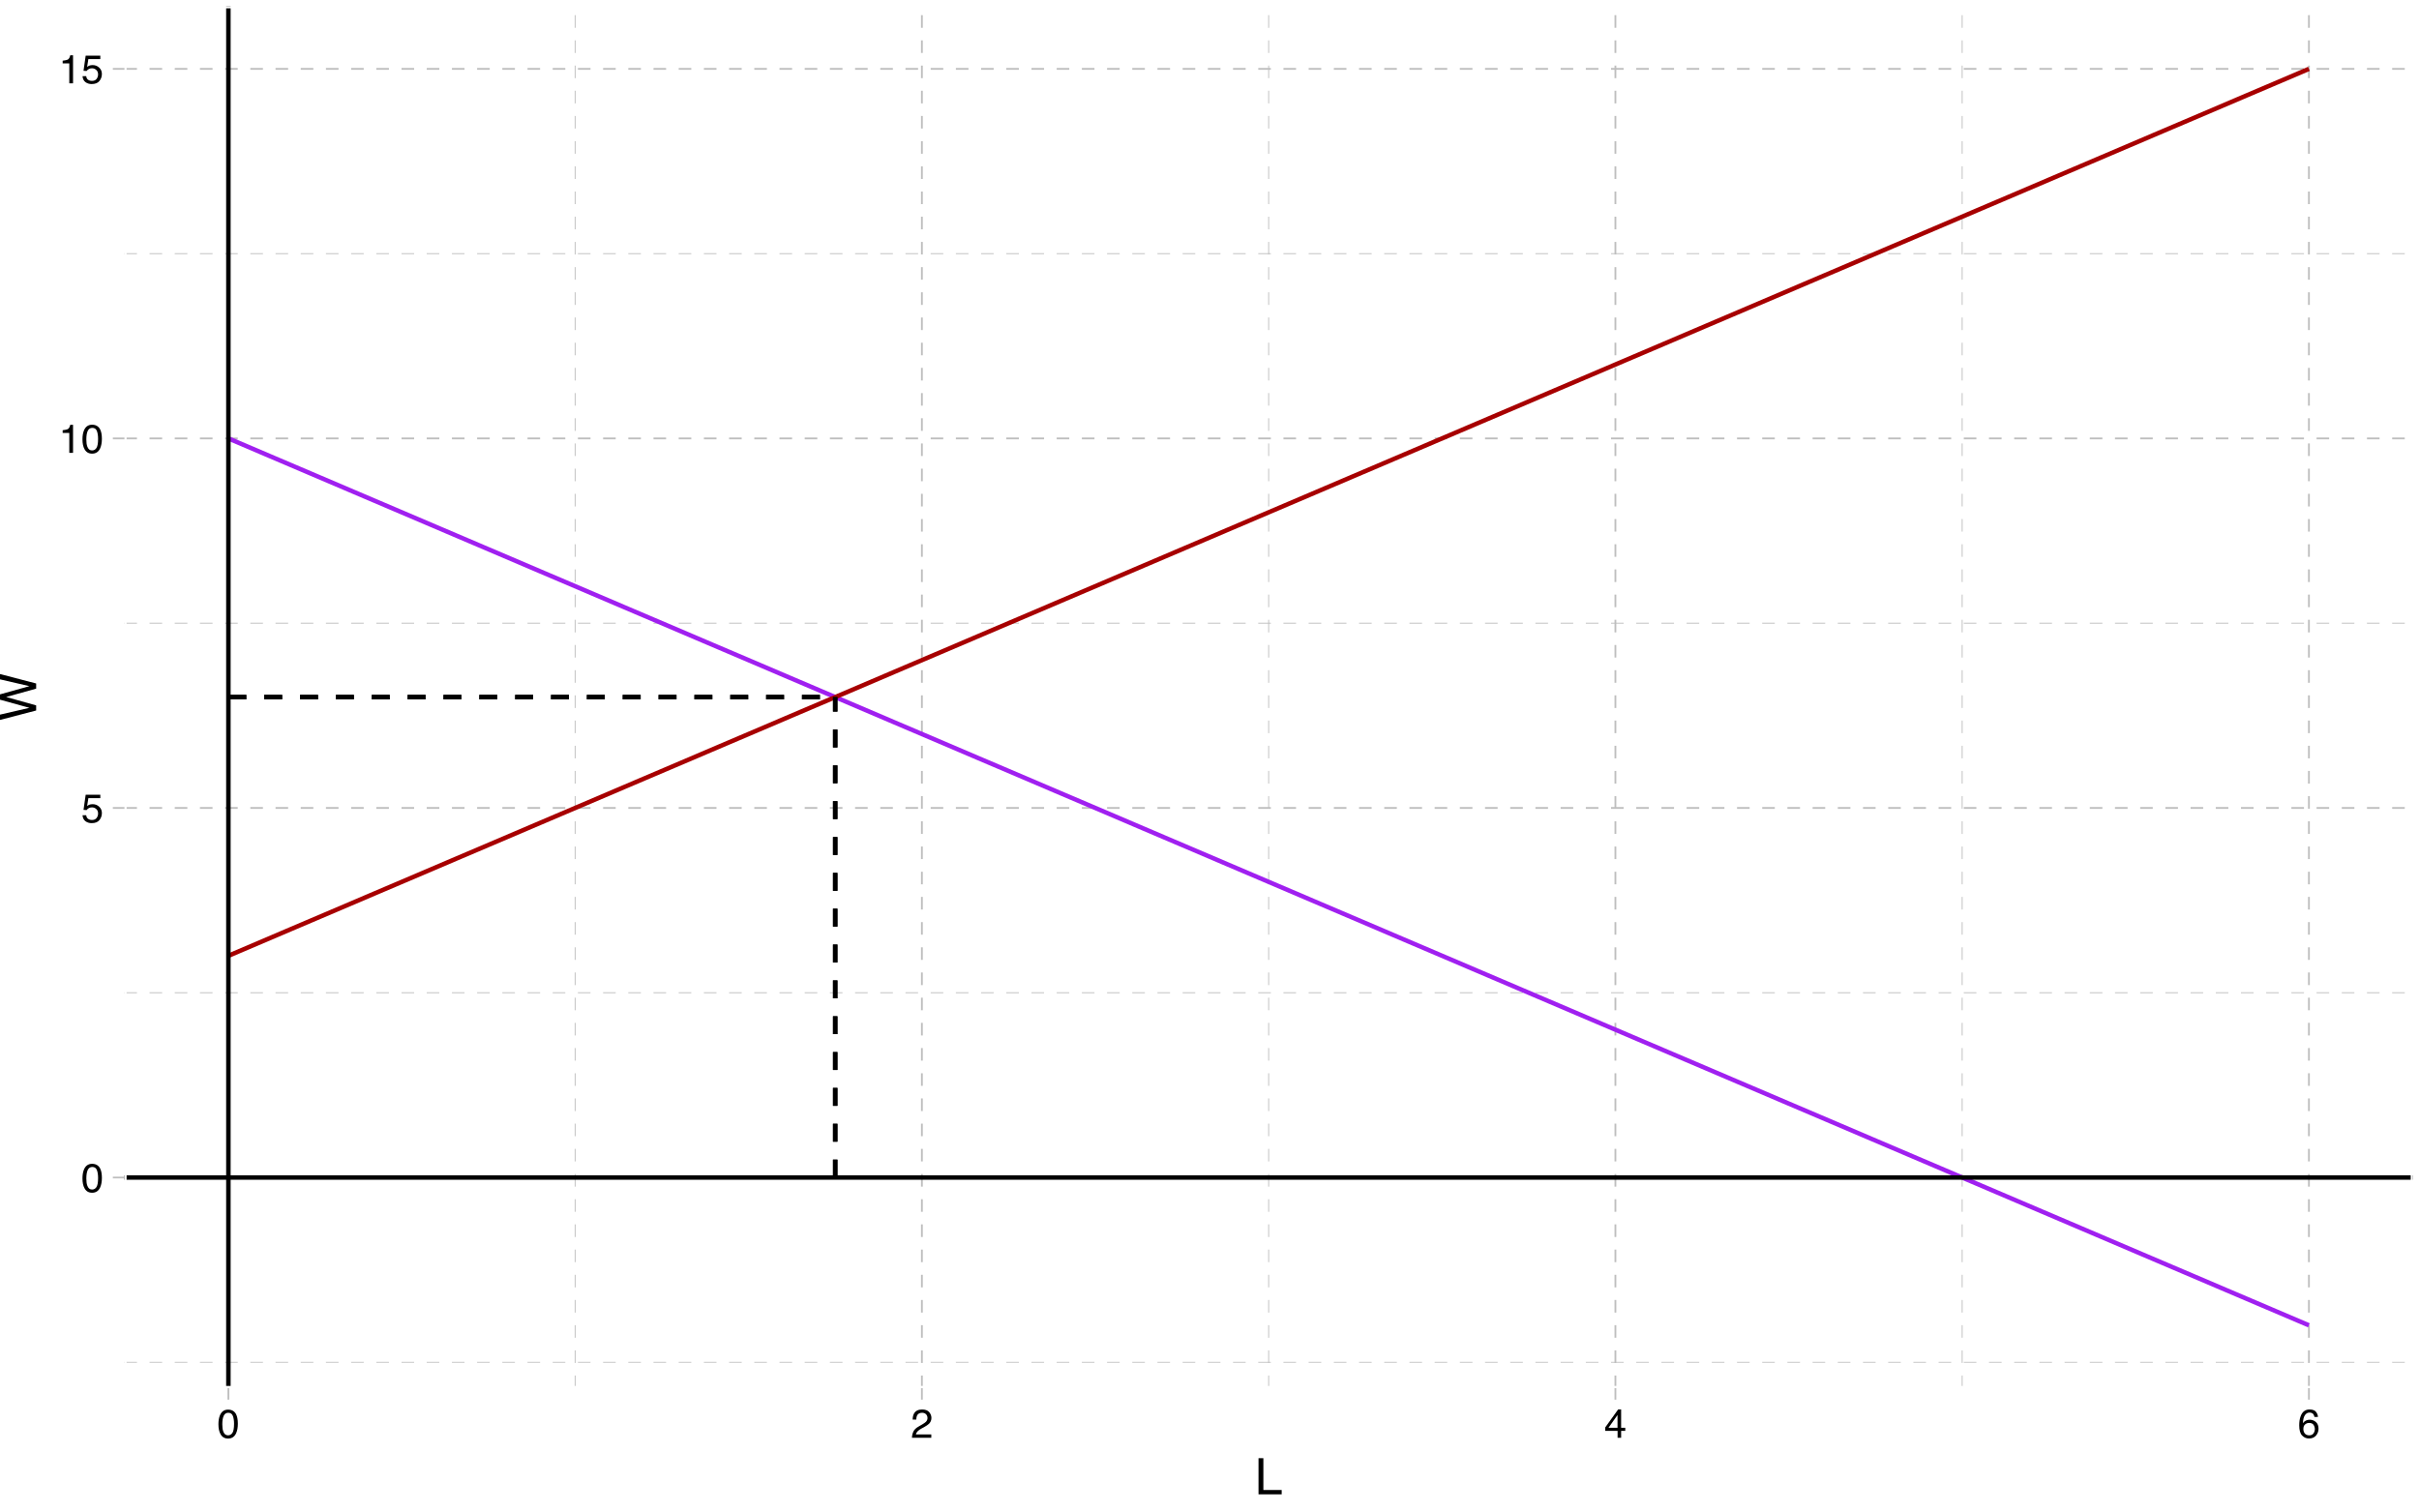
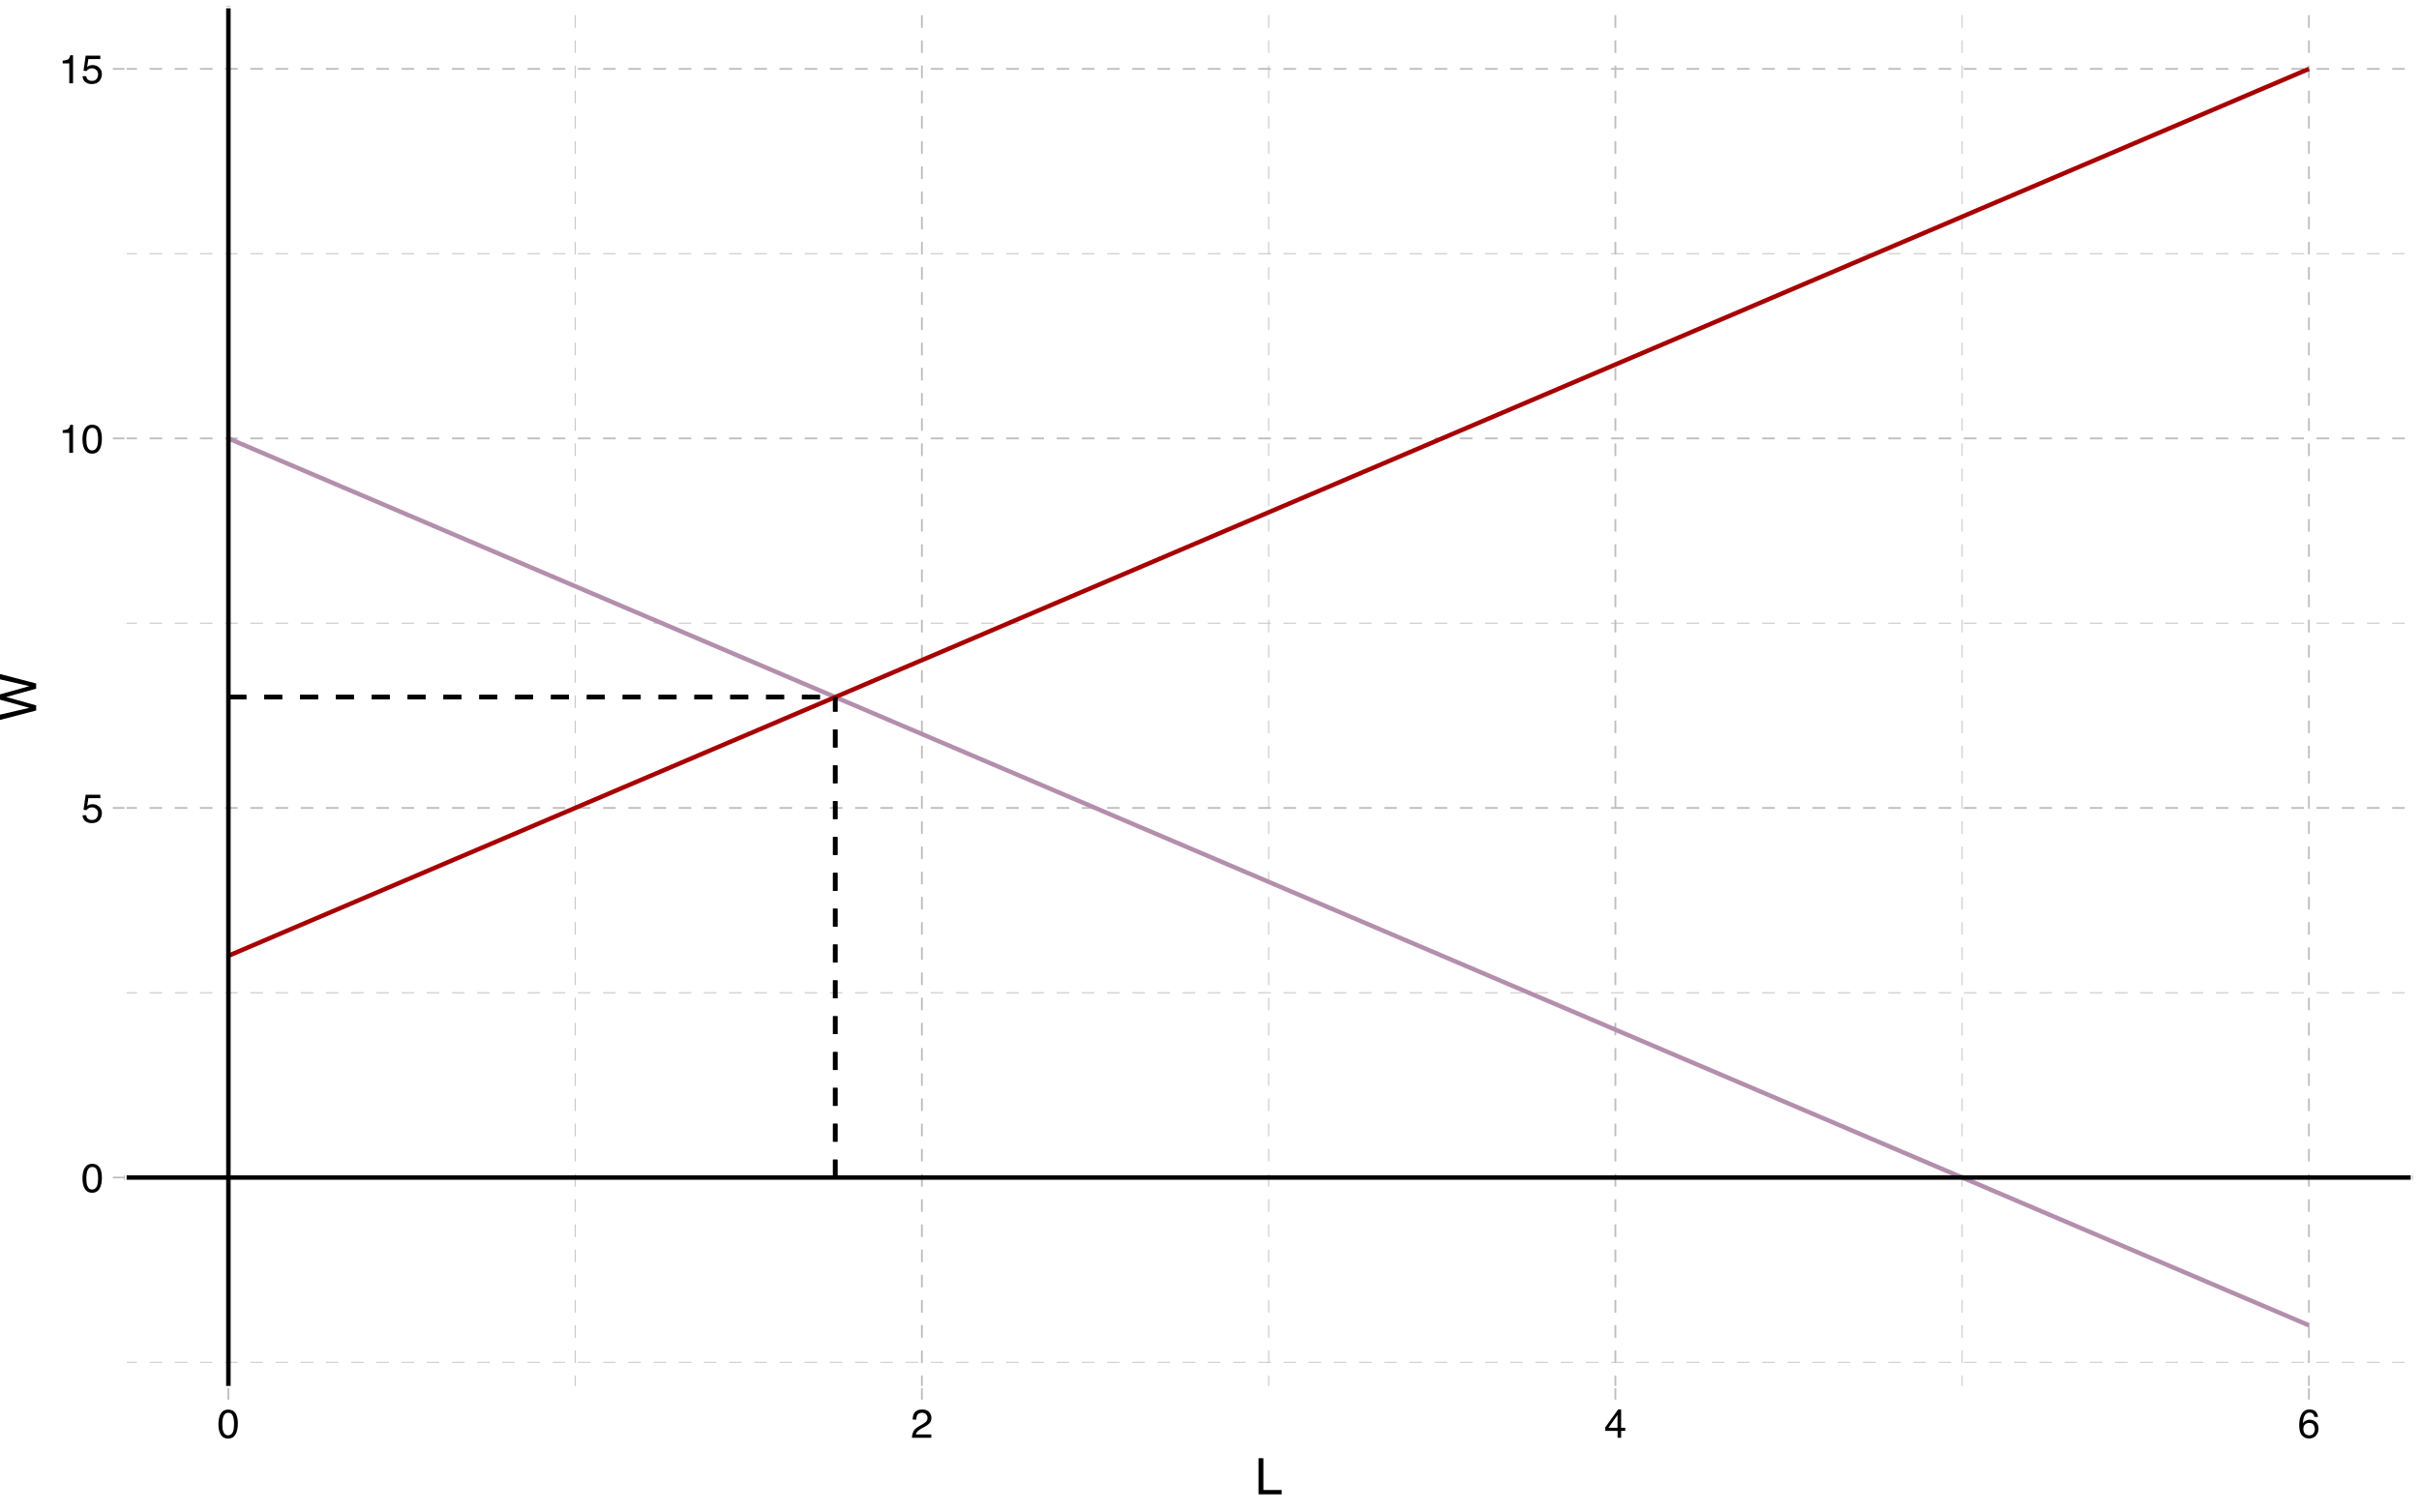
<svg xmlns="http://www.w3.org/2000/svg" xmlns:xlink="http://www.w3.org/1999/xlink" width="576pt" height="360pt" viewBox="0 0 576 360" version="1.1">
  <defs>
    <g>
      <symbol overflow="visible" id="glyph0-0">
        <path style="stroke:none;" d="M 0.312 0 L 0.312 -6.875 L 5.766 -6.875 L 5.766 0 Z M 4.906 -0.859 L 4.906 -6.016 L 1.172 -6.016 L 1.172 -0.859 Z M 4.906 -0.859 " />
      </symbol>
      <symbol overflow="visible" id="glyph0-1">
        <path style="stroke:none;" d="M 2.594 -6.703 C 3.457 -6.703 4.086 -6.348 4.484 -5.641 C 4.773 -5.086 4.922 -4.328 4.922 -3.359 C 4.922 -2.453 4.785 -1.695 4.516 -1.094 C 4.129 -0.238 3.488 0.188 2.594 0.188 C 1.781 0.188 1.18 -0.16 0.797 -0.859 C 0.461 -1.453 0.297 -2.238 0.297 -3.219 C 0.297 -3.977 0.395 -4.633 0.594 -5.188 C 0.957 -6.195 1.625 -6.703 2.594 -6.703 Z M 2.578 -0.578 C 3.016 -0.578 3.363 -0.77 3.625 -1.156 C 3.883 -1.551 4.016 -2.273 4.016 -3.328 C 4.016 -4.086 3.922 -4.711 3.734 -5.203 C 3.547 -5.703 3.18 -5.953 2.641 -5.953 C 2.148 -5.953 1.789 -5.719 1.562 -5.25 C 1.332 -4.781 1.219 -4.094 1.219 -3.188 C 1.219 -2.5 1.289 -1.945 1.438 -1.531 C 1.656 -0.895 2.035 -0.578 2.578 -0.578 Z M 2.578 -0.578 " />
      </symbol>
      <symbol overflow="visible" id="glyph0-2">
        <path style="stroke:none;" d="M 1.188 -1.703 C 1.238 -1.223 1.461 -0.895 1.859 -0.719 C 2.055 -0.625 2.285 -0.578 2.547 -0.578 C 3.047 -0.578 3.414 -0.734 3.656 -1.047 C 3.895 -1.367 4.016 -1.723 4.016 -2.109 C 4.016 -2.578 3.867 -2.938 3.578 -3.188 C 3.297 -3.445 2.957 -3.578 2.562 -3.578 C 2.27 -3.578 2.02 -3.52 1.812 -3.406 C 1.602 -3.289 1.426 -3.133 1.281 -2.938 L 0.547 -2.984 L 1.062 -6.594 L 4.547 -6.594 L 4.547 -5.781 L 1.703 -5.781 L 1.406 -3.922 C 1.562 -4.035 1.711 -4.125 1.859 -4.188 C 2.109 -4.289 2.395 -4.344 2.719 -4.344 C 3.332 -4.344 3.852 -4.141 4.281 -3.734 C 4.707 -3.336 4.922 -2.836 4.922 -2.234 C 4.922 -1.598 4.723 -1.035 4.328 -0.547 C 3.941 -0.066 3.32 0.172 2.469 0.172 C 1.914 0.172 1.43 0.02 1.016 -0.281 C 0.598 -0.594 0.363 -1.066 0.312 -1.703 Z M 1.188 -1.703 " />
      </symbol>
      <symbol overflow="visible" id="glyph0-3">
        <path style="stroke:none;" d="M 0.922 -4.75 L 0.922 -5.391 C 1.523 -5.453 1.945 -5.551 2.188 -5.688 C 2.426 -5.832 2.609 -6.164 2.734 -6.688 L 3.391 -6.688 L 3.391 0 L 2.5 0 L 2.5 -4.75 Z M 0.922 -4.75 " />
      </symbol>
      <symbol overflow="visible" id="glyph0-4">
        <path style="stroke:none;" d="M 0.297 0 C 0.328 -0.57 0.445 -1.07 0.656 -1.5 C 0.863 -1.938 1.27 -2.328 1.875 -2.672 L 2.766 -3.188 C 3.172 -3.426 3.457 -3.629 3.625 -3.797 C 3.875 -4.055 4 -4.352 4 -4.688 C 4 -5.07 3.879 -5.379 3.641 -5.609 C 3.41 -5.836 3.102 -5.953 2.719 -5.953 C 2.133 -5.953 1.734 -5.734 1.516 -5.297 C 1.398 -5.066 1.336 -4.742 1.328 -4.328 L 0.469 -4.328 C 0.477 -4.91 0.582 -5.383 0.781 -5.75 C 1.145 -6.406 1.789 -6.734 2.719 -6.734 C 3.488 -6.734 4.051 -6.523 4.406 -6.109 C 4.758 -5.691 4.938 -5.227 4.938 -4.719 C 4.938 -4.188 4.75 -3.727 4.375 -3.344 C 4.156 -3.125 3.758 -2.852 3.188 -2.531 L 2.547 -2.188 C 2.242 -2.02 2.004 -1.859 1.828 -1.703 C 1.516 -1.43 1.316 -1.129 1.234 -0.797 L 4.906 -0.797 L 4.906 0 Z M 0.297 0 " />
      </symbol>
      <symbol overflow="visible" id="glyph0-5">
        <path style="stroke:none;" d="M 3.172 -2.375 L 3.172 -5.422 L 1.016 -2.375 Z M 3.188 0 L 3.188 -1.641 L 0.25 -1.641 L 0.25 -2.469 L 3.312 -6.734 L 4.031 -6.734 L 4.031 -2.375 L 5.016 -2.375 L 5.016 -1.641 L 4.031 -1.641 L 4.031 0 Z M 3.188 0 " />
      </symbol>
      <symbol overflow="visible" id="glyph0-6">
        <path style="stroke:none;" d="M 2.812 -6.734 C 3.562 -6.734 4.082 -6.535 4.375 -6.141 C 4.664 -5.754 4.812 -5.359 4.812 -4.953 L 3.984 -4.953 C 3.93 -5.211 3.852 -5.422 3.75 -5.578 C 3.539 -5.859 3.227 -6 2.812 -6 C 2.344 -6 1.969 -5.781 1.688 -5.344 C 1.414 -4.906 1.266 -4.281 1.234 -3.469 C 1.422 -3.75 1.664 -3.961 1.969 -4.109 C 2.227 -4.234 2.523 -4.297 2.859 -4.297 C 3.422 -4.297 3.91 -4.113 4.328 -3.75 C 4.742 -3.395 4.953 -2.863 4.953 -2.156 C 4.953 -1.539 4.754 -1 4.359 -0.531 C 3.961 -0.062 3.398 0.172 2.672 0.172 C 2.047 0.172 1.504 -0.062 1.047 -0.531 C 0.586 -1.008 0.359 -1.816 0.359 -2.953 C 0.359 -3.785 0.461 -4.488 0.672 -5.062 C 1.055 -6.176 1.77 -6.734 2.812 -6.734 Z M 2.75 -0.578 C 3.188 -0.578 3.516 -0.723 3.734 -1.016 C 3.961 -1.316 4.078 -1.672 4.078 -2.078 C 4.078 -2.422 3.977 -2.75 3.781 -3.062 C 3.582 -3.375 3.223 -3.531 2.703 -3.531 C 2.336 -3.531 2.02 -3.41 1.75 -3.172 C 1.477 -2.93 1.344 -2.566 1.344 -2.078 C 1.344 -1.648 1.461 -1.289 1.703 -1 C 1.953 -0.719 2.301 -0.578 2.75 -0.578 Z M 2.75 -0.578 " />
      </symbol>
      <symbol overflow="visible" id="glyph1-0">
        <path style="stroke:none;" d="M 0.391 0 L 0.391 -8.609 L 7.219 -8.609 L 7.219 0 Z M 6.141 -1.078 L 6.141 -7.531 L 1.469 -7.531 L 1.469 -1.078 Z M 6.141 -1.078 " />
      </symbol>
      <symbol overflow="visible" id="glyph1-1">
        <path style="stroke:none;" d="M 0.922 -8.609 L 2.078 -8.609 L 2.078 -1.031 L 6.438 -1.031 L 6.438 0 L 0.922 0 Z M 0.922 -8.609 " />
      </symbol>
      <symbol overflow="visible" id="glyph2-0">
        <path style="stroke:none;" d="M 0 -0.391 L -8.609 -0.391 L -8.609 -7.219 L 0 -7.219 Z M -1.078 -6.141 L -7.531 -6.141 L -7.531 -1.469 L -1.078 -1.469 Z M -1.078 -6.141 " />
      </symbol>
      <symbol overflow="visible" id="glyph2-1">
        <path style="stroke:none;" d="M -8.609 -1.484 L -1.609 -3.109 L -8.609 -5.047 L -8.609 -6.312 L -1.609 -8.266 L -8.609 -9.891 L -8.609 -11.156 L 0 -8.906 L 0 -7.672 L -7.141 -5.688 L 0 -3.688 L 0 -2.469 L -8.609 -0.219 Z M -8.609 -1.484 " />
      </symbol>
    </g>
    <clipPath id="clip1">
      <path d="M 29.609 1.441 L 574.559 1.441 L 574.559 330.617 L 29.609 330.617 Z M 29.609 1.441 " />
    </clipPath>
    <clipPath id="clip2">
      <path d="M 29.609 324 L 574.559 324 L 574.559 325 L 29.609 325 Z M 29.609 324 " />
    </clipPath>
    <clipPath id="clip3">
      <path d="M 29.609 236 L 574.559 236 L 574.559 237 L 29.609 237 Z M 29.609 236 " />
    </clipPath>
    <clipPath id="clip4">
      <path d="M 29.609 148 L 574.559 148 L 574.559 149 L 29.609 149 Z M 29.609 148 " />
    </clipPath>
    <clipPath id="clip5">
      <path d="M 29.609 60 L 574.559 60 L 574.559 61 L 29.609 61 Z M 29.609 60 " />
    </clipPath>
    <clipPath id="clip6">
      <path d="M 136 1.441 L 138 1.441 L 138 330.617 L 136 330.617 Z M 136 1.441 " />
    </clipPath>
    <clipPath id="clip7">
      <path d="M 301 1.441 L 303 1.441 L 303 330.617 L 301 330.617 Z M 301 1.441 " />
    </clipPath>
    <clipPath id="clip8">
      <path d="M 467 1.441 L 468 1.441 L 468 330.617 L 467 330.617 Z M 467 1.441 " />
    </clipPath>
    <clipPath id="clip9">
      <path d="M 29.609 280 L 574.559 280 L 574.559 281 L 29.609 281 Z M 29.609 280 " />
    </clipPath>
    <clipPath id="clip10">
      <path d="M 29.609 192 L 574.559 192 L 574.559 193 L 29.609 193 Z M 29.609 192 " />
    </clipPath>
    <clipPath id="clip11">
      <path d="M 29.609 104 L 574.559 104 L 574.559 105 L 29.609 105 Z M 29.609 104 " />
    </clipPath>
    <clipPath id="clip12">
      <path d="M 29.609 16 L 574.559 16 L 574.559 17 L 29.609 17 Z M 29.609 16 " />
    </clipPath>
    <clipPath id="clip13">
      <path d="M 54 1.441 L 55 1.441 L 55 330.617 L 54 330.617 Z M 54 1.441 " />
    </clipPath>
    <clipPath id="clip14">
      <path d="M 219 1.441 L 220 1.441 L 220 330.617 L 219 330.617 Z M 219 1.441 " />
    </clipPath>
    <clipPath id="clip15">
      <path d="M 384 1.441 L 385 1.441 L 385 330.617 L 384 330.617 Z M 384 1.441 " />
    </clipPath>
    <clipPath id="clip16">
      <path d="M 549 1.441 L 551 1.441 L 551 330.617 L 549 330.617 Z M 549 1.441 " />
    </clipPath>
    <clipPath id="clip17">
      <path d="M 53 1.441 L 55 1.441 L 55 330.617 L 53 330.617 Z M 53 1.441 " />
    </clipPath>
    <clipPath id="clip18">
      <path d="M 29.609 279 L 574.559 279 L 574.559 281 L 29.609 281 Z M 29.609 279 " />
    </clipPath>
    <clipPath id="clip19">
      <path d="M 29.609 1.441 L 574.559 1.441 L 574.559 330.617 L 29.609 330.617 Z M 29.609 1.441 " />
    </clipPath>
  </defs>
-   <g id="surface144">
+   <g id="surface84">
    <rect x="0" y="0" width="576" height="360" style="fill:rgb(100%,100%,100%);fill-opacity:1;stroke:none;" />
    <rect x="0" y="0" width="576" height="360" style="fill:rgb(100%,100%,100%);fill-opacity:1;stroke:none;" />
    <g clip-path="url(#clip1)" clip-rule="nonzero">
      <path style="fill:none;stroke-width:1.067;stroke-linecap:round;stroke-linejoin:round;stroke:rgb(100%,100%,100%);stroke-opacity:1;stroke-miterlimit:10;" d="M 29.609 330.617 L 574.559 330.617 L 574.559 1.441 L 29.609 1.441 Z M 29.609 330.617 " />
    </g>
    <g clip-path="url(#clip2)" clip-rule="nonzero">
      <path style="fill:none;stroke-width:0.213;stroke-linecap:butt;stroke-linejoin:round;stroke:rgb(74.51%,74.51%,74.51%);stroke-opacity:1;stroke-dasharray:3,3;stroke-miterlimit:10;" d="M 29.609 324.457 L 574.559 324.457 " />
    </g>
    <g clip-path="url(#clip3)" clip-rule="nonzero">
      <path style="fill:none;stroke-width:0.213;stroke-linecap:butt;stroke-linejoin:round;stroke:rgb(74.51%,74.51%,74.51%);stroke-opacity:1;stroke-dasharray:3,3;stroke-miterlimit:10;" d="M 29.609 236.441 L 574.559 236.441 " />
    </g>
    <g clip-path="url(#clip4)" clip-rule="nonzero">
      <path style="fill:none;stroke-width:0.213;stroke-linecap:butt;stroke-linejoin:round;stroke:rgb(74.51%,74.51%,74.51%);stroke-opacity:1;stroke-dasharray:3,3;stroke-miterlimit:10;" d="M 29.609 148.426 L 574.559 148.426 " />
    </g>
    <g clip-path="url(#clip5)" clip-rule="nonzero">
      <path style="fill:none;stroke-width:0.213;stroke-linecap:butt;stroke-linejoin:round;stroke:rgb(74.51%,74.51%,74.51%);stroke-opacity:1;stroke-dasharray:3,3;stroke-miterlimit:10;" d="M 29.609 60.41 L 574.559 60.41 " />
    </g>
    <g clip-path="url(#clip6)" clip-rule="nonzero">
      <path style="fill:none;stroke-width:0.213;stroke-linecap:butt;stroke-linejoin:round;stroke:rgb(74.51%,74.51%,74.51%);stroke-opacity:1;stroke-dasharray:3,3;stroke-miterlimit:10;" d="M 136.949 330.617 L 136.949 1.441 " />
    </g>
    <g clip-path="url(#clip7)" clip-rule="nonzero">
      <path style="fill:none;stroke-width:0.213;stroke-linecap:butt;stroke-linejoin:round;stroke:rgb(74.51%,74.51%,74.51%);stroke-opacity:1;stroke-dasharray:3,3;stroke-miterlimit:10;" d="M 302.086 330.617 L 302.086 1.441 " />
    </g>
    <g clip-path="url(#clip8)" clip-rule="nonzero">
      <path style="fill:none;stroke-width:0.213;stroke-linecap:butt;stroke-linejoin:round;stroke:rgb(74.51%,74.51%,74.51%);stroke-opacity:1;stroke-dasharray:3,3;stroke-miterlimit:10;" d="M 467.223 330.617 L 467.223 1.441 " />
    </g>
    <g clip-path="url(#clip9)" clip-rule="nonzero">
      <path style="fill:none;stroke-width:0.427;stroke-linecap:butt;stroke-linejoin:round;stroke:rgb(74.51%,74.51%,74.51%);stroke-opacity:1;stroke-dasharray:3,3;stroke-miterlimit:10;" d="M 29.609 280.449 L 574.559 280.449 " />
    </g>
    <g clip-path="url(#clip10)" clip-rule="nonzero">
      <path style="fill:none;stroke-width:0.427;stroke-linecap:butt;stroke-linejoin:round;stroke:rgb(74.51%,74.51%,74.51%);stroke-opacity:1;stroke-dasharray:3,3;stroke-miterlimit:10;" d="M 29.609 192.434 L 574.559 192.434 " />
    </g>
    <g clip-path="url(#clip11)" clip-rule="nonzero">
      <path style="fill:none;stroke-width:0.427;stroke-linecap:butt;stroke-linejoin:round;stroke:rgb(74.51%,74.51%,74.51%);stroke-opacity:1;stroke-dasharray:3,3;stroke-miterlimit:10;" d="M 29.609 104.418 L 574.559 104.418 " />
    </g>
    <g clip-path="url(#clip12)" clip-rule="nonzero">
      <path style="fill:none;stroke-width:0.427;stroke-linecap:butt;stroke-linejoin:round;stroke:rgb(74.51%,74.51%,74.51%);stroke-opacity:1;stroke-dasharray:3,3;stroke-miterlimit:10;" d="M 29.609 16.402 L 574.559 16.402 " />
    </g>
    <g clip-path="url(#clip13)" clip-rule="nonzero">
      <path style="fill:none;stroke-width:0.427;stroke-linecap:butt;stroke-linejoin:round;stroke:rgb(74.51%,74.51%,74.51%);stroke-opacity:1;stroke-dasharray:3,3;stroke-miterlimit:10;" d="M 54.383 330.617 L 54.383 1.441 " />
    </g>
    <g clip-path="url(#clip14)" clip-rule="nonzero">
      <path style="fill:none;stroke-width:0.427;stroke-linecap:butt;stroke-linejoin:round;stroke:rgb(74.51%,74.51%,74.51%);stroke-opacity:1;stroke-dasharray:3,3;stroke-miterlimit:10;" d="M 219.516 330.617 L 219.516 1.441 " />
    </g>
    <g clip-path="url(#clip15)" clip-rule="nonzero">
      <path style="fill:none;stroke-width:0.427;stroke-linecap:butt;stroke-linejoin:round;stroke:rgb(74.51%,74.51%,74.51%);stroke-opacity:1;stroke-dasharray:3,3;stroke-miterlimit:10;" d="M 384.652 330.617 L 384.652 1.441 " />
    </g>
    <g clip-path="url(#clip16)" clip-rule="nonzero">
      <path style="fill:none;stroke-width:0.427;stroke-linecap:butt;stroke-linejoin:round;stroke:rgb(74.51%,74.51%,74.51%);stroke-opacity:1;stroke-dasharray:3,3;stroke-miterlimit:10;" d="M 549.789 330.617 L 549.789 1.441 " />
    </g>
-     <path style="fill:none;stroke-width:1.067;stroke-linecap:butt;stroke-linejoin:round;stroke:rgb(62.745%,12.549%,94.118%);stroke-opacity:1;stroke-miterlimit:10;" d="M 54.383 104.418 L 64.289 108.645 L 69.242 110.754 L 74.199 112.867 L 84.105 117.094 L 89.059 119.203 L 94.016 121.316 L 103.922 125.543 L 108.875 127.652 L 113.832 129.766 L 128.691 136.105 L 133.648 138.215 L 148.508 144.555 L 153.465 146.664 L 168.324 153.004 L 173.281 155.113 L 188.141 161.453 L 193.098 163.562 L 212.91 172.016 L 217.867 174.125 L 232.727 180.465 L 237.684 182.574 L 252.543 188.914 L 257.5 191.023 L 272.359 197.363 L 277.316 199.477 L 282.27 201.586 L 292.176 205.812 L 297.133 207.926 L 302.086 210.035 L 311.992 214.262 L 316.949 216.375 L 321.902 218.484 L 331.809 222.711 L 336.766 224.824 L 341.719 226.934 L 351.625 231.16 L 356.582 233.273 L 361.535 235.387 L 366.488 237.496 L 371.441 239.609 L 376.398 241.723 L 381.352 243.836 L 386.305 245.945 L 391.258 248.059 L 396.215 250.172 L 401.168 252.285 L 406.121 254.395 L 411.074 256.508 L 416.031 258.621 L 425.938 262.848 L 430.891 264.957 L 435.848 267.07 L 445.754 271.297 L 450.707 273.406 L 455.66 275.52 L 460.617 277.633 L 465.57 279.746 L 470.523 281.855 L 475.477 283.969 L 480.434 286.082 L 485.387 288.195 L 490.34 290.305 L 495.293 292.418 L 500.25 294.531 L 510.156 298.758 L 515.109 300.867 L 520.066 302.98 L 529.973 307.207 L 534.926 309.316 L 539.883 311.43 L 549.789 315.656 " />
+     <path style="fill:none;stroke-width:1.067;stroke-linecap:butt;stroke-linejoin:round;stroke:rgb(70.588%,55.686%,67.843%);stroke-opacity:1;stroke-miterlimit:10;" d="M 54.383 104.418 L 64.289 108.645 L 69.242 110.754 L 74.199 112.867 L 84.105 117.094 L 89.059 119.203 L 94.016 121.316 L 103.922 125.543 L 108.875 127.652 L 113.832 129.766 L 128.691 136.105 L 133.648 138.215 L 148.508 144.555 L 153.465 146.664 L 168.324 153.004 L 173.281 155.113 L 188.141 161.453 L 193.098 163.562 L 212.91 172.016 L 217.867 174.125 L 232.727 180.465 L 237.684 182.574 L 252.543 188.914 L 257.5 191.023 L 272.359 197.363 L 277.316 199.477 L 282.27 201.586 L 292.176 205.812 L 297.133 207.926 L 302.086 210.035 L 311.992 214.262 L 316.949 216.375 L 321.902 218.484 L 331.809 222.711 L 336.766 224.824 L 341.719 226.934 L 351.625 231.16 L 356.582 233.273 L 361.535 235.387 L 366.488 237.496 L 371.441 239.609 L 376.398 241.723 L 381.352 243.836 L 386.305 245.945 L 391.258 248.059 L 396.215 250.172 L 401.168 252.285 L 406.121 254.395 L 411.074 256.508 L 416.031 258.621 L 425.938 262.848 L 430.891 264.957 L 435.848 267.07 L 445.754 271.297 L 450.707 273.406 L 455.66 275.52 L 460.617 277.633 L 465.57 279.746 L 470.523 281.855 L 475.477 283.969 L 480.434 286.082 L 485.387 288.195 L 490.34 290.305 L 495.293 292.418 L 500.25 294.531 L 510.156 298.758 L 515.109 300.867 L 520.066 302.98 L 529.973 307.207 L 534.926 309.316 L 539.883 311.43 L 549.789 315.656 " />
    <path style="fill:none;stroke-width:1.067;stroke-linecap:butt;stroke-linejoin:round;stroke:rgb(65.49%,0%,0%);stroke-opacity:1;stroke-miterlimit:10;" d="M 54.383 227.641 L 69.242 221.301 L 74.199 219.191 L 89.059 212.852 L 94.016 210.742 L 108.875 204.402 L 113.832 202.293 L 128.691 195.953 L 133.648 193.84 L 138.602 191.73 L 148.508 187.504 L 153.465 185.391 L 158.418 183.281 L 168.324 179.055 L 173.281 176.941 L 178.234 174.832 L 188.141 170.605 L 193.098 168.492 L 198.051 166.383 L 212.91 160.043 L 217.867 157.93 L 222.82 155.82 L 232.727 151.594 L 237.684 149.48 L 242.637 147.371 L 252.543 143.145 L 257.5 141.031 L 262.453 138.922 L 272.359 134.695 L 277.316 132.582 L 282.27 130.469 L 287.223 128.359 L 292.176 126.246 L 297.133 124.133 L 302.086 122.02 L 307.039 119.91 L 311.992 117.797 L 316.949 115.684 L 321.902 113.57 L 326.855 111.461 L 331.809 109.348 L 336.766 107.234 L 341.719 105.121 L 346.672 103.012 L 351.625 100.898 L 356.582 98.785 L 366.488 94.559 L 371.441 92.449 L 376.398 90.336 L 386.305 86.109 L 391.258 84 L 396.215 81.887 L 406.121 77.66 L 411.074 75.551 L 416.031 73.438 L 430.891 67.098 L 435.848 64.988 L 450.707 58.648 L 455.66 56.539 L 460.617 54.426 L 470.523 50.199 L 475.477 48.09 L 480.434 45.977 L 490.34 41.75 L 495.293 39.641 L 500.25 37.527 L 515.109 31.188 L 520.066 29.078 L 534.926 22.738 L 539.883 20.629 L 549.789 16.402 " />
    <g clip-path="url(#clip17)" clip-rule="nonzero">
      <path style="fill:none;stroke-width:1.067;stroke-linecap:butt;stroke-linejoin:round;stroke:rgb(0%,0%,0%);stroke-opacity:1;stroke-miterlimit:10;" d="M 54.383 330.617 L 54.383 1.441 " />
    </g>
    <g clip-path="url(#clip18)" clip-rule="nonzero">
      <path style="fill:none;stroke-width:1.067;stroke-linecap:butt;stroke-linejoin:round;stroke:rgb(0%,0%,0%);stroke-opacity:1;stroke-miterlimit:10;" d="M 29.609 280.449 L 574.559 280.449 " />
    </g>
    <path style="fill:none;stroke-width:1.067;stroke-linecap:butt;stroke-linejoin:round;stroke:rgb(0%,0%,0%);stroke-opacity:1;stroke-dasharray:4.268,4.268;stroke-miterlimit:10;" d="M 54.383 166.027 L 198.875 166.027 " />
    <path style="fill:none;stroke-width:1.067;stroke-linecap:butt;stroke-linejoin:round;stroke:rgb(0%,0%,0%);stroke-opacity:1;stroke-dasharray:4.268,4.268;stroke-miterlimit:10;" d="M 54.383 166.027 L 198.875 166.027 " />
    <path style="fill:none;stroke-width:1.067;stroke-linecap:butt;stroke-linejoin:round;stroke:rgb(0%,0%,0%);stroke-opacity:1;stroke-dasharray:4.268,4.268;stroke-miterlimit:10;" d="M 198.875 280.449 L 198.875 166.027 " />
    <path style="fill:none;stroke-width:1.067;stroke-linecap:butt;stroke-linejoin:round;stroke:rgb(0%,0%,0%);stroke-opacity:1;stroke-dasharray:4.268,4.268;stroke-miterlimit:10;" d="M 198.875 280.449 L 198.875 166.027 " />
    <g clip-path="url(#clip19)" clip-rule="nonzero">
      <path style="fill:none;stroke-width:1.067;stroke-linecap:round;stroke-linejoin:round;stroke:rgb(100%,100%,100%);stroke-opacity:1;stroke-miterlimit:10;" d="M 29.609 330.617 L 574.559 330.617 L 574.559 1.441 L 29.609 1.441 Z M 29.609 330.617 " />
    </g>
    <g style="fill:rgb(0%,0%,0%);fill-opacity:1;">
      <use xlink:href="#glyph0-1" x="19.34" y="283.891" />
    </g>
    <g style="fill:rgb(0%,0%,0%);fill-opacity:1;">
      <use xlink:href="#glyph0-2" x="19.34" y="195.875" />
    </g>
    <g style="fill:rgb(0%,0%,0%);fill-opacity:1;">
      <use xlink:href="#glyph0-3" x="14" y="107.859" />
      <use xlink:href="#glyph0-1" x="19.339" y="107.859" />
    </g>
    <g style="fill:rgb(0%,0%,0%);fill-opacity:1;">
      <use xlink:href="#glyph0-3" x="14" y="19.844" />
      <use xlink:href="#glyph0-2" x="19.339" y="19.844" />
    </g>
    <path style="fill:none;stroke-width:0.427;stroke-linecap:butt;stroke-linejoin:round;stroke:rgb(74.51%,74.51%,74.51%);stroke-opacity:1;stroke-miterlimit:10;" d="M 26.871 280.449 L 29.609 280.449 " />
    <path style="fill:none;stroke-width:0.427;stroke-linecap:butt;stroke-linejoin:round;stroke:rgb(74.51%,74.51%,74.51%);stroke-opacity:1;stroke-miterlimit:10;" d="M 26.871 192.434 L 29.609 192.434 " />
    <path style="fill:none;stroke-width:0.427;stroke-linecap:butt;stroke-linejoin:round;stroke:rgb(74.51%,74.51%,74.51%);stroke-opacity:1;stroke-miterlimit:10;" d="M 26.871 104.418 L 29.609 104.418 " />
    <path style="fill:none;stroke-width:0.427;stroke-linecap:butt;stroke-linejoin:round;stroke:rgb(74.51%,74.51%,74.51%);stroke-opacity:1;stroke-miterlimit:10;" d="M 26.871 16.402 L 29.609 16.402 " />
    <path style="fill:none;stroke-width:0.427;stroke-linecap:butt;stroke-linejoin:round;stroke:rgb(74.51%,74.51%,74.51%);stroke-opacity:1;stroke-miterlimit:10;" d="M 54.383 333.355 L 54.383 330.617 " />
    <path style="fill:none;stroke-width:0.427;stroke-linecap:butt;stroke-linejoin:round;stroke:rgb(74.51%,74.51%,74.51%);stroke-opacity:1;stroke-miterlimit:10;" d="M 219.516 333.355 L 219.516 330.617 " />
    <path style="fill:none;stroke-width:0.427;stroke-linecap:butt;stroke-linejoin:round;stroke:rgb(74.51%,74.51%,74.51%);stroke-opacity:1;stroke-miterlimit:10;" d="M 384.652 333.355 L 384.652 330.617 " />
    <path style="fill:none;stroke-width:0.427;stroke-linecap:butt;stroke-linejoin:round;stroke:rgb(74.51%,74.51%,74.51%);stroke-opacity:1;stroke-miterlimit:10;" d="M 549.789 333.355 L 549.789 330.617 " />
    <g style="fill:rgb(0%,0%,0%);fill-opacity:1;">
      <use xlink:href="#glyph0-1" x="51.715" y="342.434" />
    </g>
    <g style="fill:rgb(0%,0%,0%);fill-opacity:1;">
      <use xlink:href="#glyph0-4" x="216.848" y="342.434" />
    </g>
    <g style="fill:rgb(0%,0%,0%);fill-opacity:1;">
      <use xlink:href="#glyph0-5" x="381.984" y="342.434" />
    </g>
    <g style="fill:rgb(0%,0%,0%);fill-opacity:1;">
      <use xlink:href="#glyph0-6" x="547.121" y="342.434" />
    </g>
    <g style="fill:rgb(0%,0%,0%);fill-opacity:1;">
      <use xlink:href="#glyph1-1" x="298.75" y="355.906" />
    </g>
    <g style="fill:rgb(0%,0%,0%);fill-opacity:1;">
      <use xlink:href="#glyph2-1" x="8.609" y="171.691" />
    </g>
  </g>
</svg>
